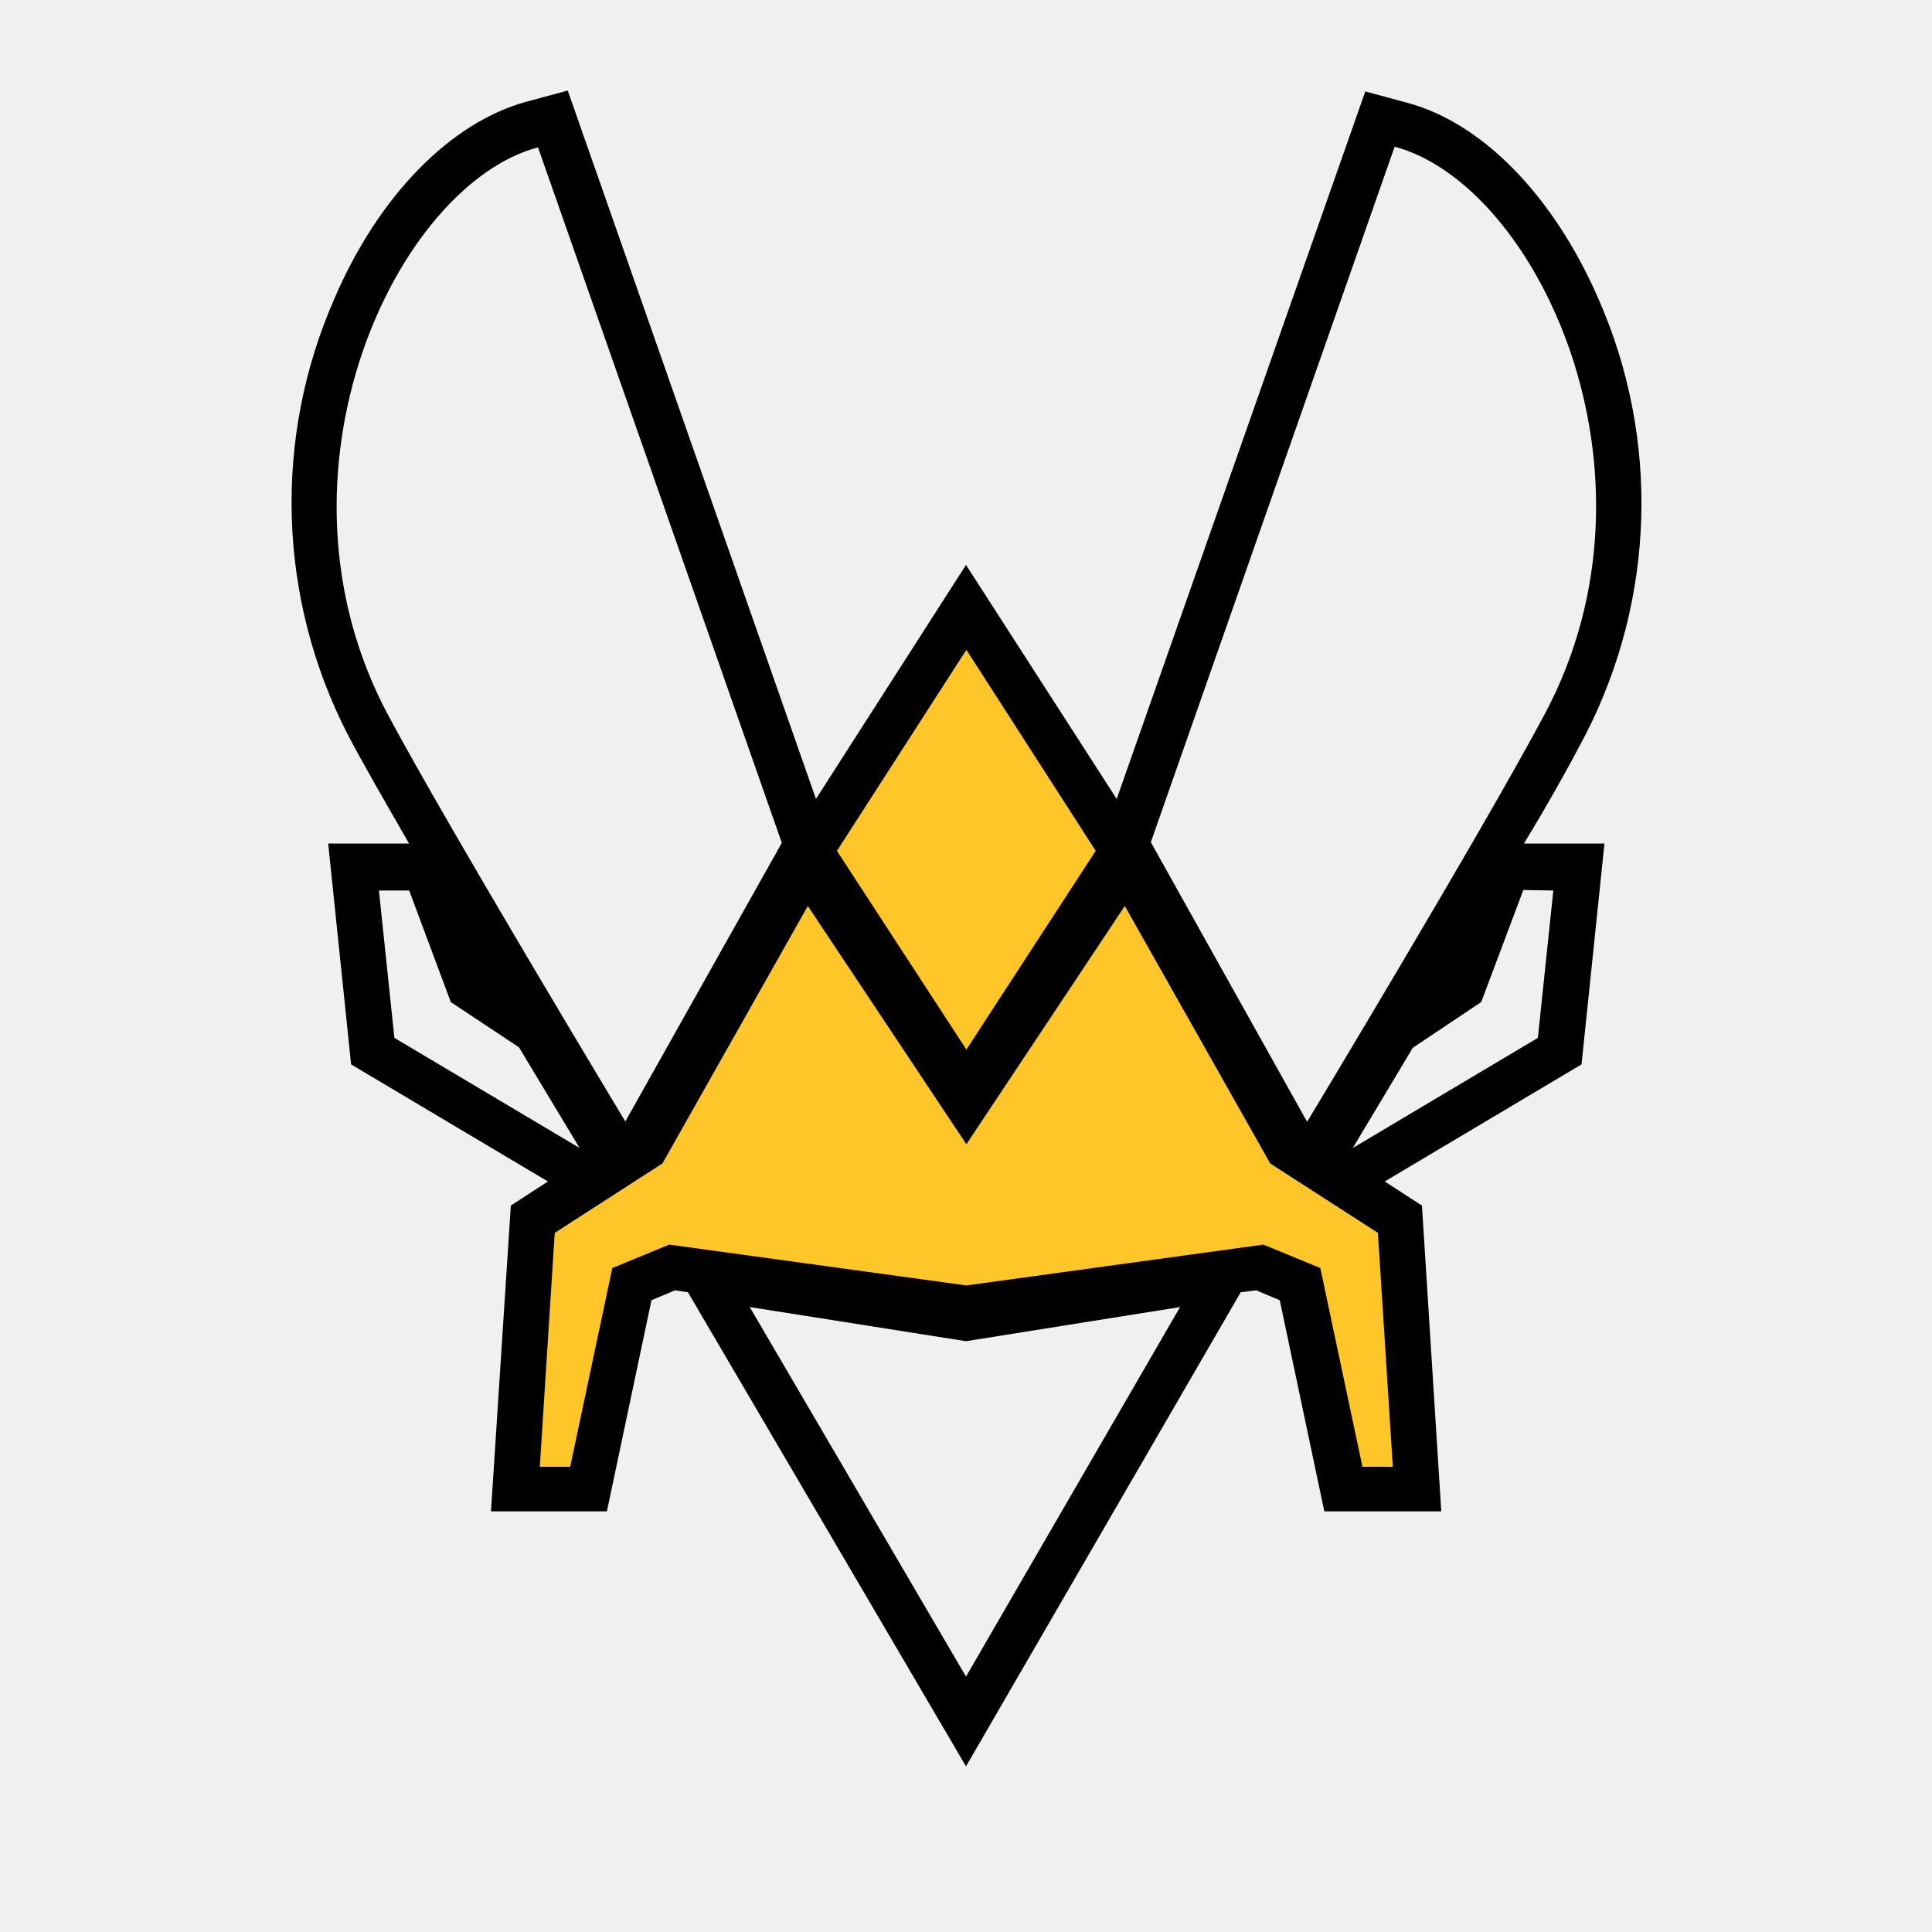
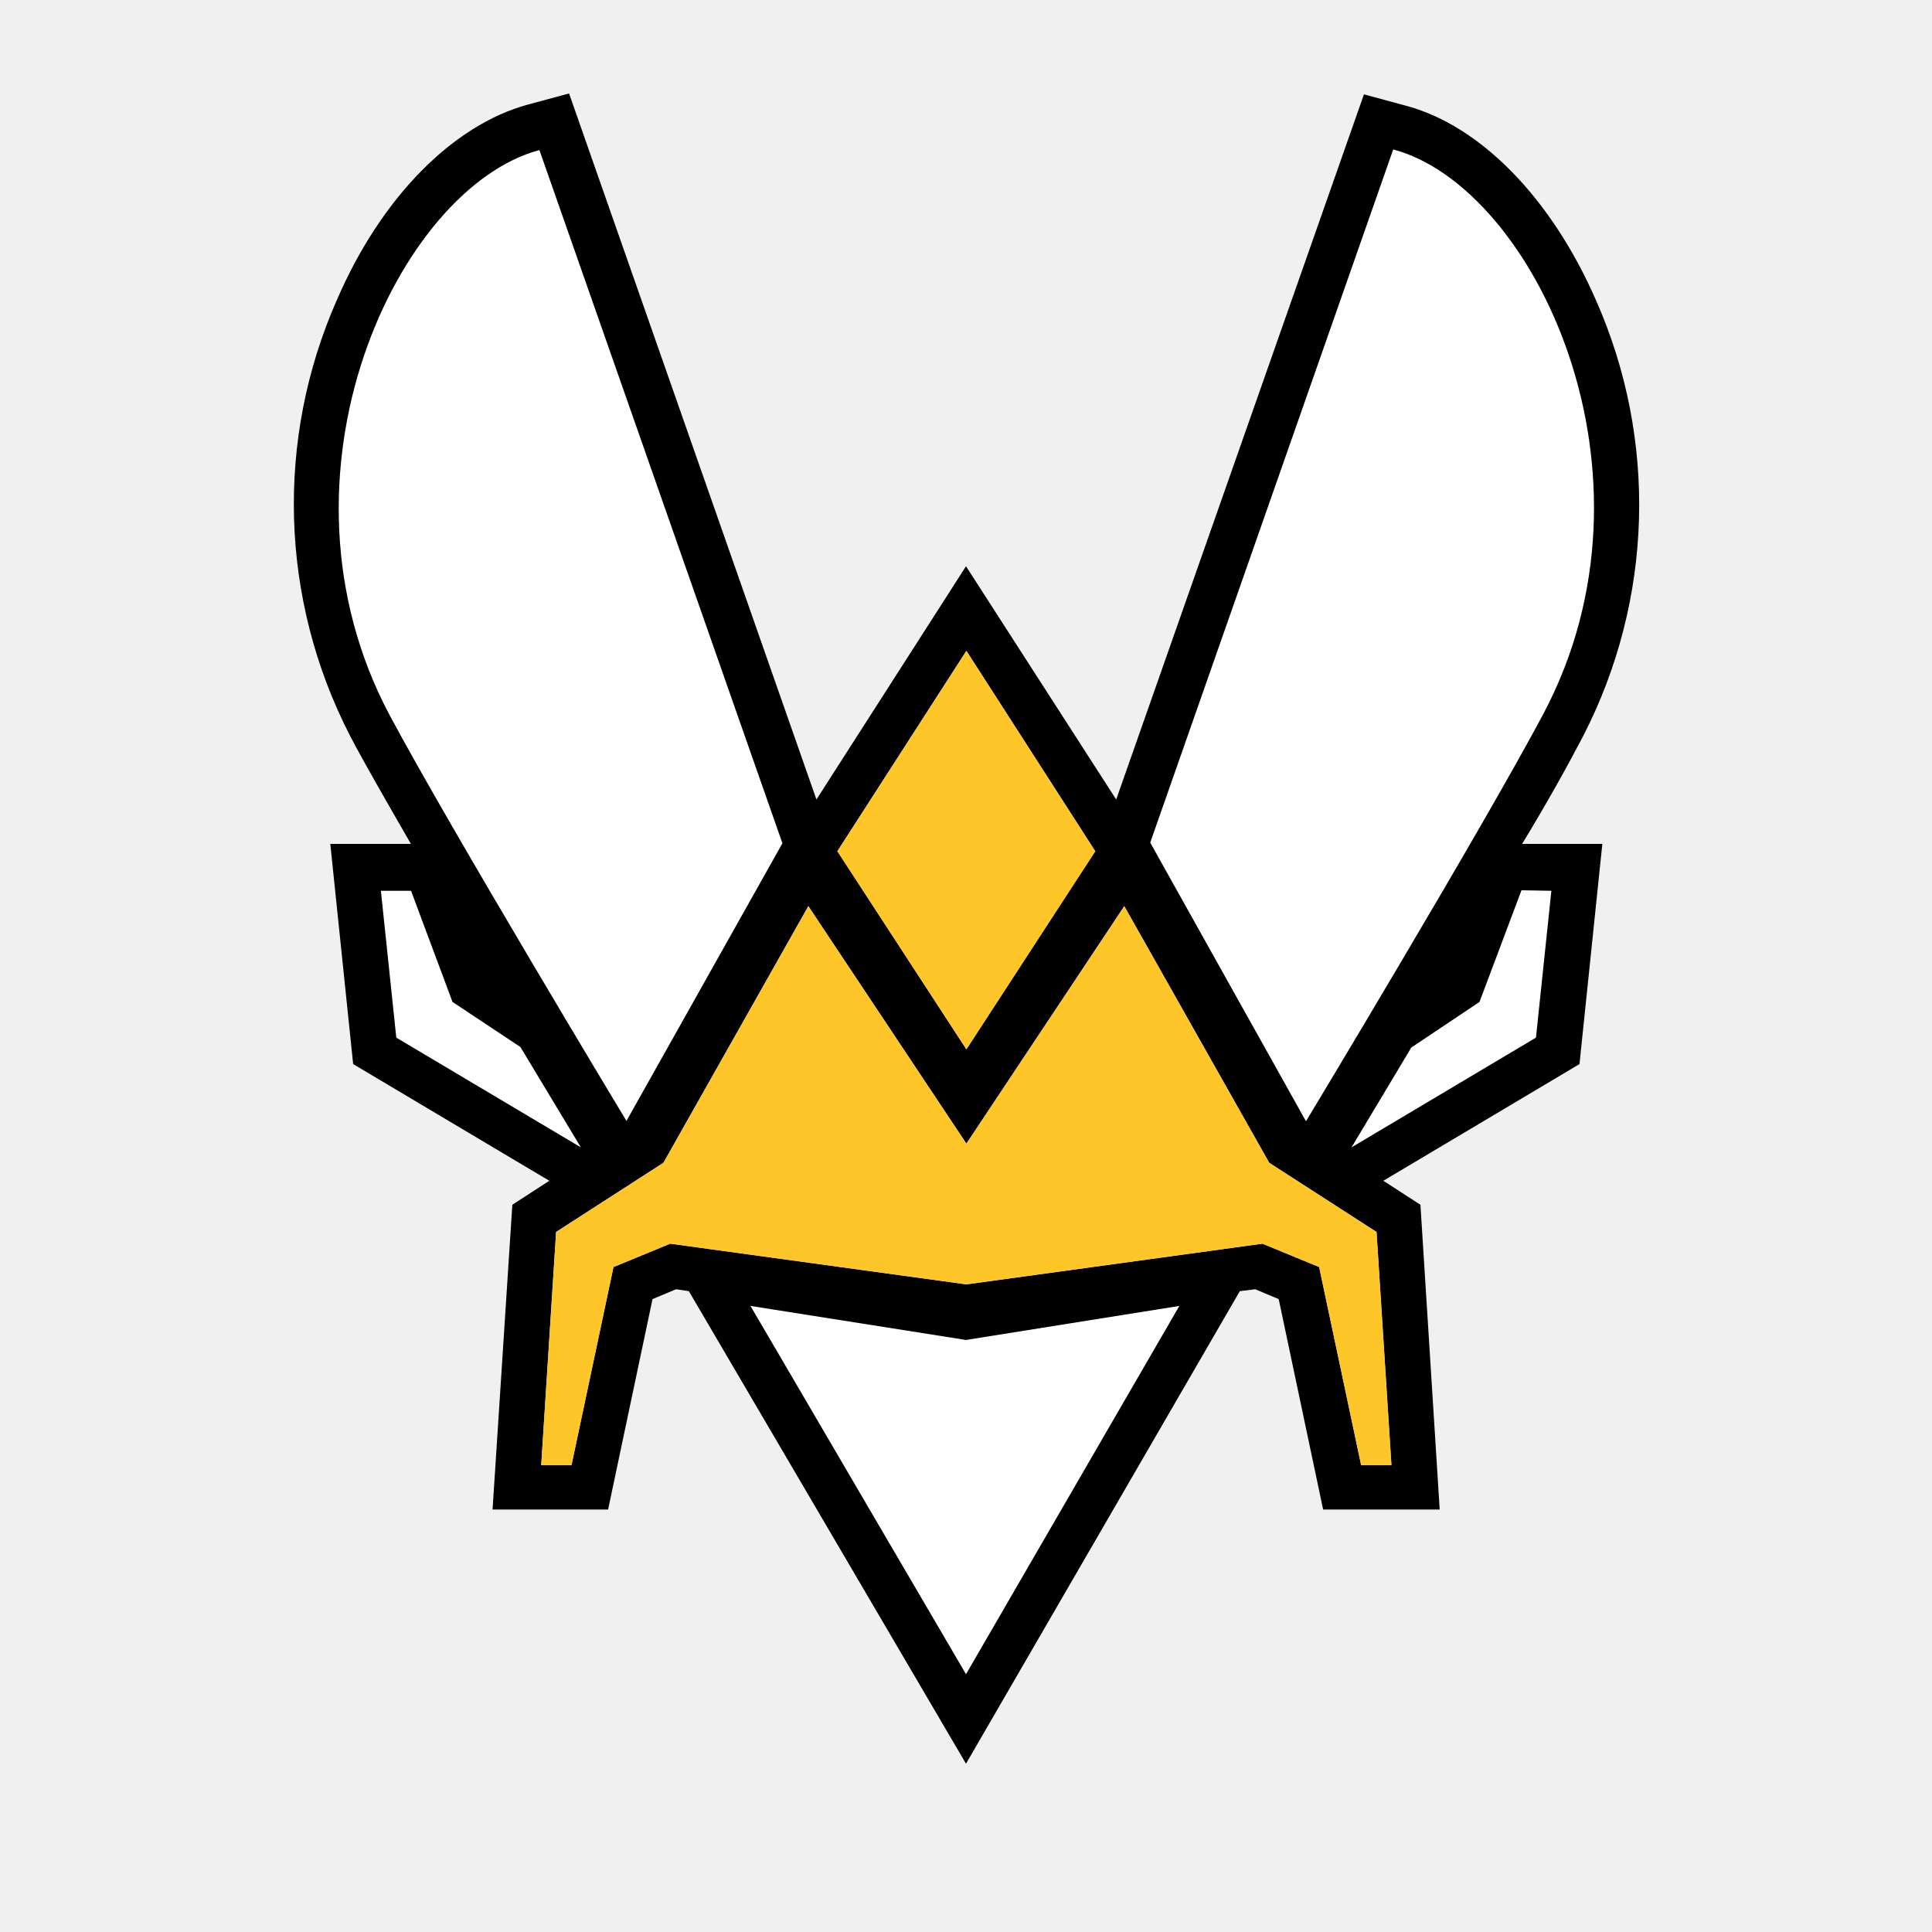
- <svg xmlns="http://www.w3.org/2000/svg" id="logosandtypes_com" data-name="logosandtypes com" viewBox="0 0 150 150">
-   <defs>
-     <style>.cls-58{fill:none;}.cls-59{fill:#ffc629;}</style>
-   </defs>
-   <path class="cls-58" d="M0,.2H150v150H0Z" transform="translate(0 -0.2)" />
-   <path d="M123.08,57.28a39.36,39.36,0,0,0,1-33.93c-3.46-7.93-9-13.65-14.9-15.19L106,7.3,86.7,62.23,75,44.06,63.35,62.23l-19.27-55-3.22.87C35,9.7,29.42,15.37,26,23.3a39.36,39.36,0,0,0,1,33.93c1.15,2.21,2.88,5.19,4.76,8.46H25.48l1.78,17.15,15.28,9.09L39.66,93.8l-1.54,23.74h9l3.46-16.39,1.83-.77,1,.15L75,137.34l21.33-36.81,1.2-.15,1.83.77,3.46,16.39h9.08L110.4,93.8l-2.89-1.87,15.28-9.09,1.78-17.15h-6.25C120.25,62.52,121.93,59.49,123.08,57.28ZM30.62,80.78l-1.2-11.44h2.35L35,78l5.29,3.51L45,89.33Zm17.93,6.49S34.9,64.63,30.09,55.64c-9.95-18.74.72-41.09,11.68-44l18.93,54ZM75,130.37,58.21,101.68,75,104.33l16.62-2.65Zm26.47-43.1L89.35,65.59l18.93-54c11,2.93,21.63,25.28,11.68,44C115.15,64.63,101.5,87.27,101.5,87.27Zm19.13-17.93-1.2,11.44-14.37,8.55,4.66-7.78L115,78l3.27-8.7Z" transform="translate(0 -0.2)" />
-   <polygon class="cls-59" points="85.07 66.06 75.03 50.45 64.98 66.06 75.03 81.49 85.07 66.06" />
-   <polygon class="cls-59" points="98.62 90.33 87.33 70.34 75.03 88.84 62.72 70.34 51.43 90.33 43.07 95.72 41.91 113.88 44.27 113.88 47.54 98.45 51.96 96.63 75.03 99.8 98.09 96.63 102.51 98.45 105.78 113.88 108.14 113.88 106.98 95.72 98.62 90.33" />
+ <svg xmlns="http://www.w3.org/2000/svg" id="logosandtypes_com" data-name="logosandtypes com" viewBox="0 0 150.5 150.5">
+   <polygon fill="#fff" points="120.85 69.39 119.65 80.83 105.28 89.38 109.94 81.6 115.25 78.05 118.52 69.35 120.85 69.39" />
+   <path fill="#fff" d="M108.53,11.64c11,2.93,21.63,25.28,11.68,44-4.81,9.04-18.46,31.68-18.46,31.68h-.03l-12.12-21.68,18.93-54Z" />
+   <polygon fill="#fff" points="91.87 101.73 75.25 130.42 58.46 101.73 75.25 104.38 91.87 101.73" />
+   <polygon fill="#fff" points="40.54 81.56 45.25 89.38 30.87 80.83 29.67 69.39 32.02 69.39 35.25 78.05 40.54 81.56" />
+   <path fill="#fff" d="M42.02,11.69l18.93,54-12.15,21.63s-13.65-22.64-18.46-31.63c-9.95-18.74.72-41.09,11.68-44Z" />
+   <path d="M124.82,65.74l-1.78,17.15-15.28,9.09,2.89,1.87,1.5,23.74h-9.08l-3.46-16.39-1.83-.77-1.2.15-21.33,36.81-21.59-36.81-1-.15-1.83.77-3.46,16.39h-9l1.54-23.74,2.88-1.87-15.28-9.09-1.78-17.15h6.28c-1.88-3.27-3.61-6.25-4.76-8.46-5.44-10.58-5.81-23.05-1-33.93,3.42-7.93,9-13.6,14.86-15.2l3.22-.87,19.27,55,11.65-18.17,11.7,18.17L106.25,7.35l3.18.86c5.9,1.54,11.44,7.26,14.9,15.19,4.81,10.88,4.44,23.35-1,33.93-1.15,2.21-2.83,5.24-4.76,8.41h6.25ZM119.65,80.83l1.2-11.44-2.33-.04-3.27,8.7-5.31,3.55-4.66,7.78,14.37-8.55ZM120.21,55.64c9.95-18.72-.68-41.07-11.68-44l-18.93,54,12.12,21.68h.03s13.65-22.64,18.46-31.68ZM108.39,114.13l-1.16-18.16-8.36-5.39-11.29-19.99-12.3,18.5-12.31-18.5-11.29,19.99-8.36,5.39-1.16,18.16h2.36l3.27-15.43,4.42-1.82,23.07,3.17,23.06-3.17,4.42,1.82,3.27,15.43h2.36ZM75.25,130.42l16.62-28.69-16.62,2.65-16.79-2.65,16.79,28.69ZM85.32,66.31l-10.04-15.61-10.05,15.61,10.05,15.43,10.04-15.43ZM60.95,65.69L42.02,11.69c-10.96,2.91-21.63,25.26-11.68,44,4.81,8.99,18.46,31.63,18.46,31.63l12.15-21.63ZM45.25,89.38l-4.71-7.82-5.29-3.51-3.23-8.66h-2.35l1.2,11.44,14.38,8.55Z" />
+   <polygon fill="#ffc629" points="107.23 95.97 108.39 114.13 106.03 114.13 102.76 98.7 98.34 96.88 75.28 100.05 52.21 96.88 47.79 98.7 44.52 114.13 42.16 114.13 43.32 95.97 51.68 90.58 62.97 70.59 75.28 89.09 87.58 70.59 98.87 90.58 107.23 95.97" />
+   <polygon fill="#ffc629" points="75.28 50.7 85.32 66.31 75.28 81.74 65.23 66.31 75.28 50.7" />
</svg>
